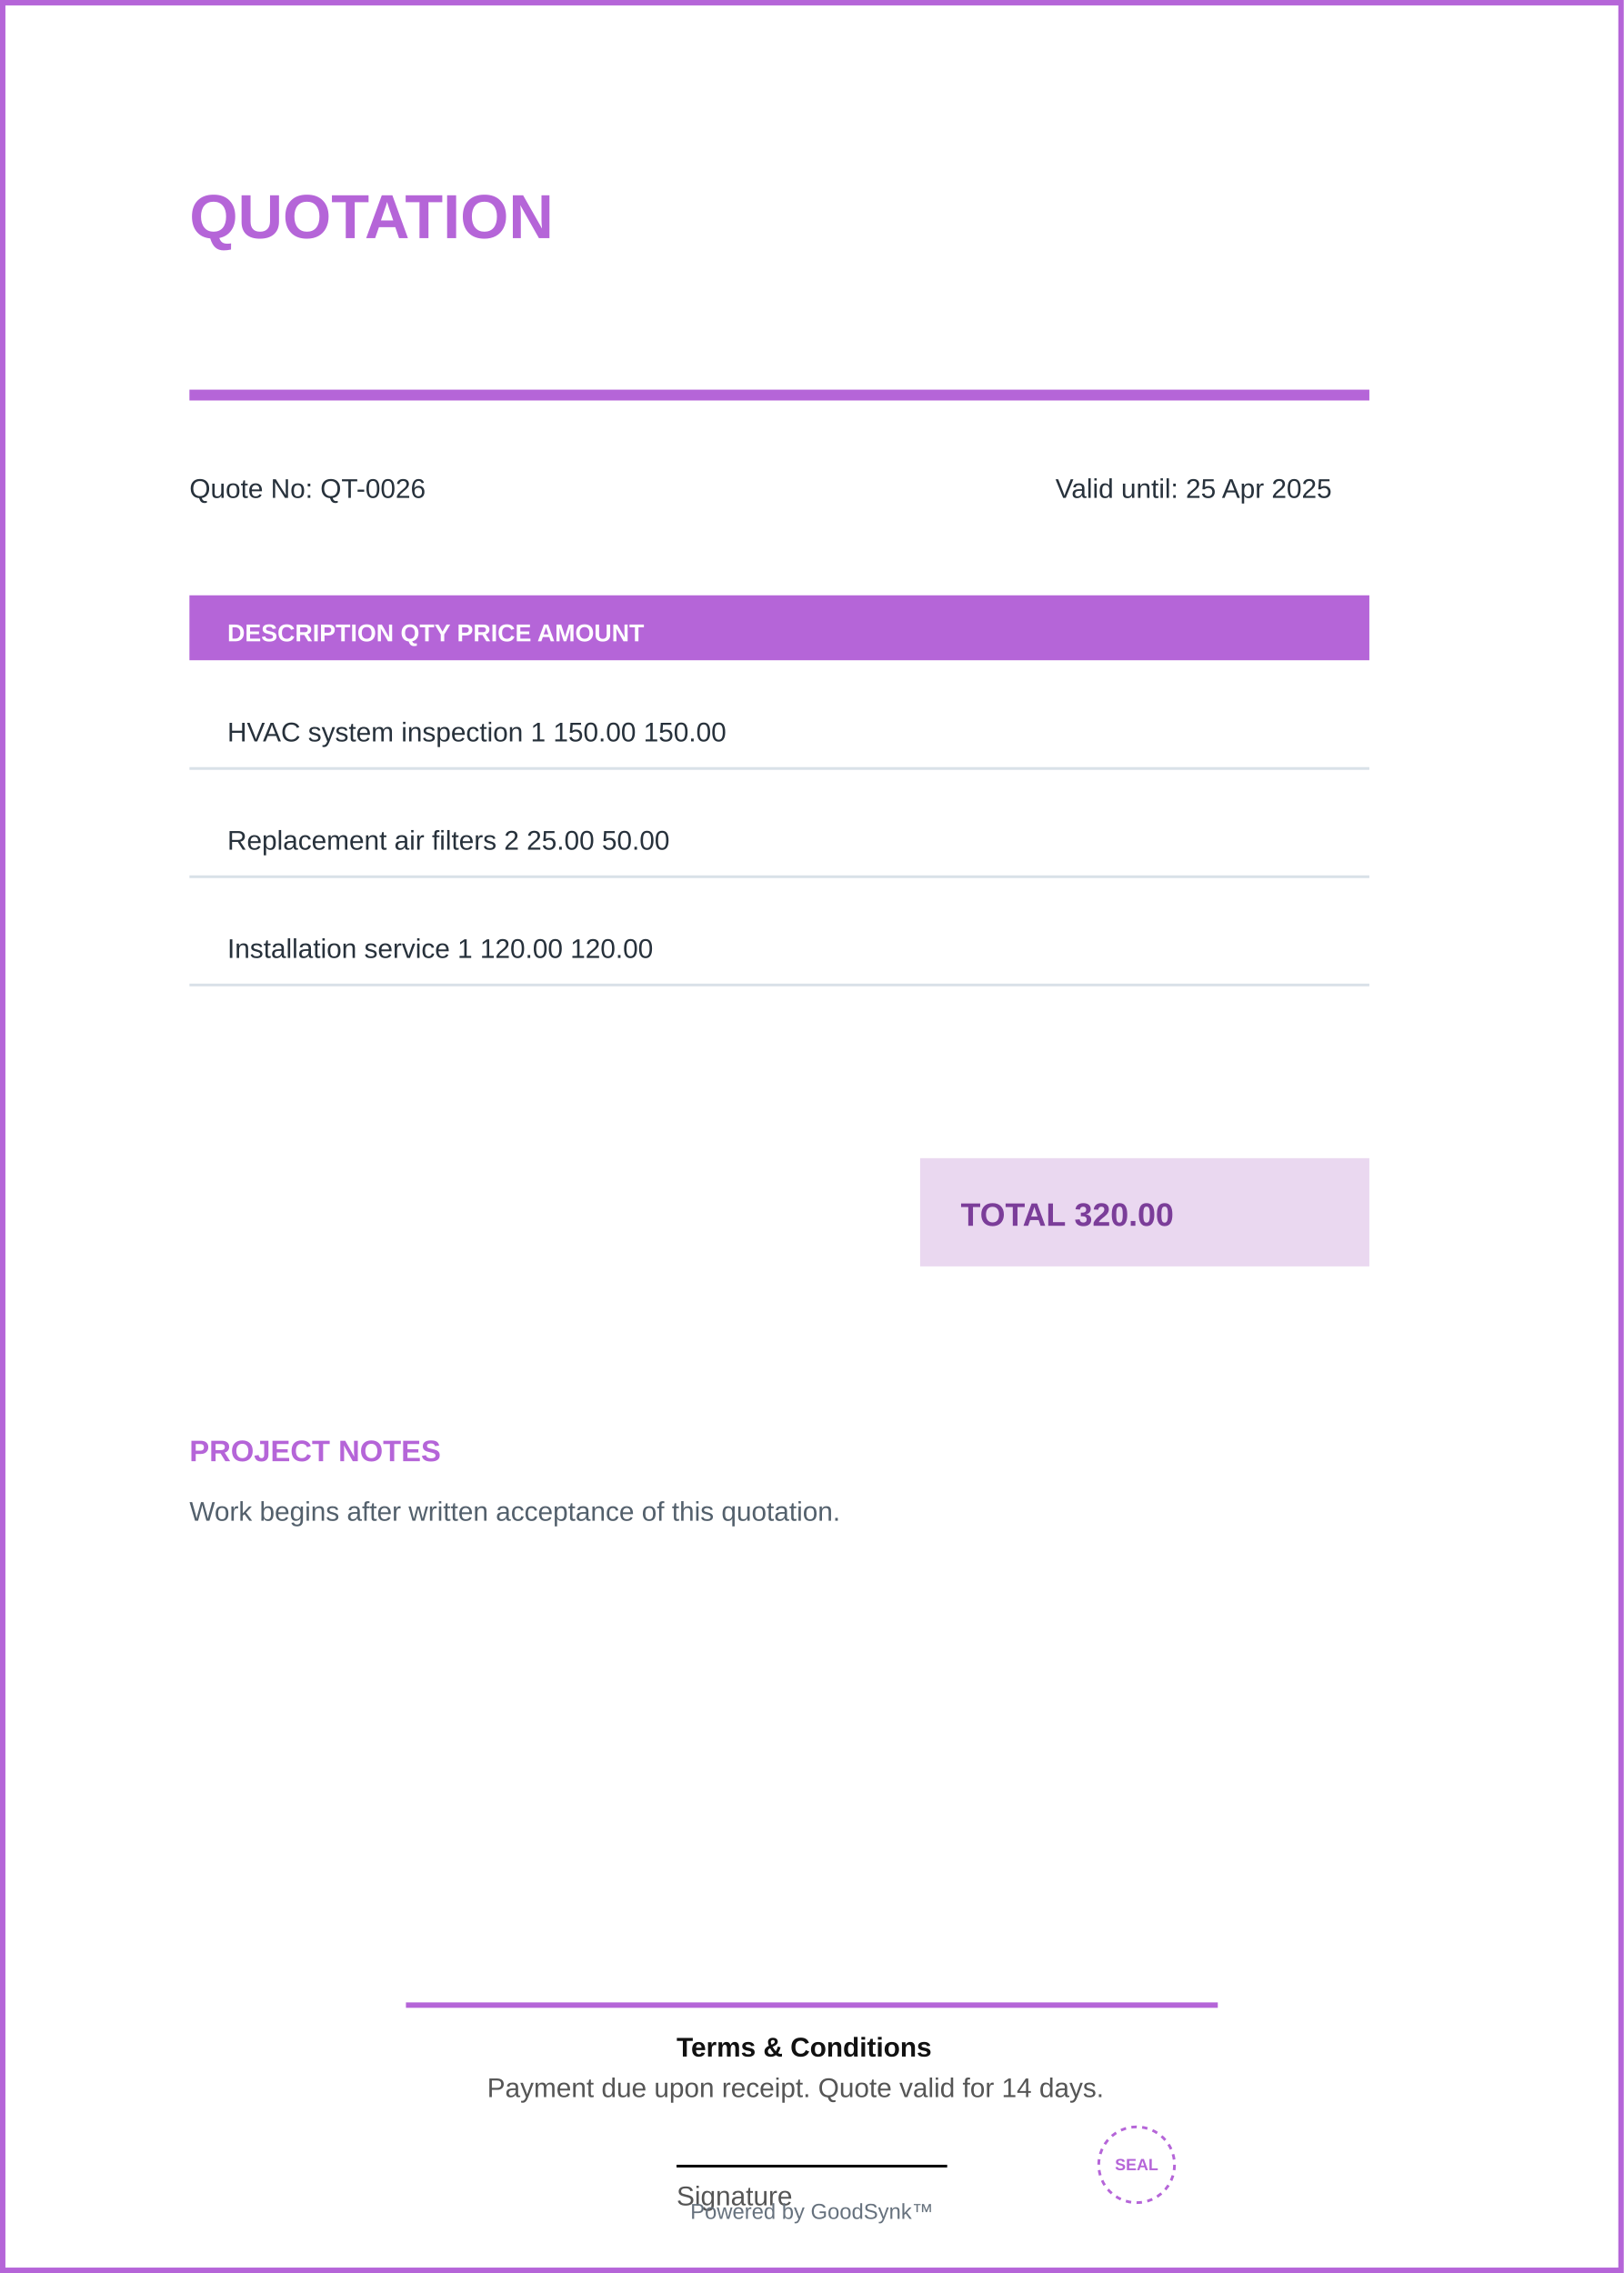
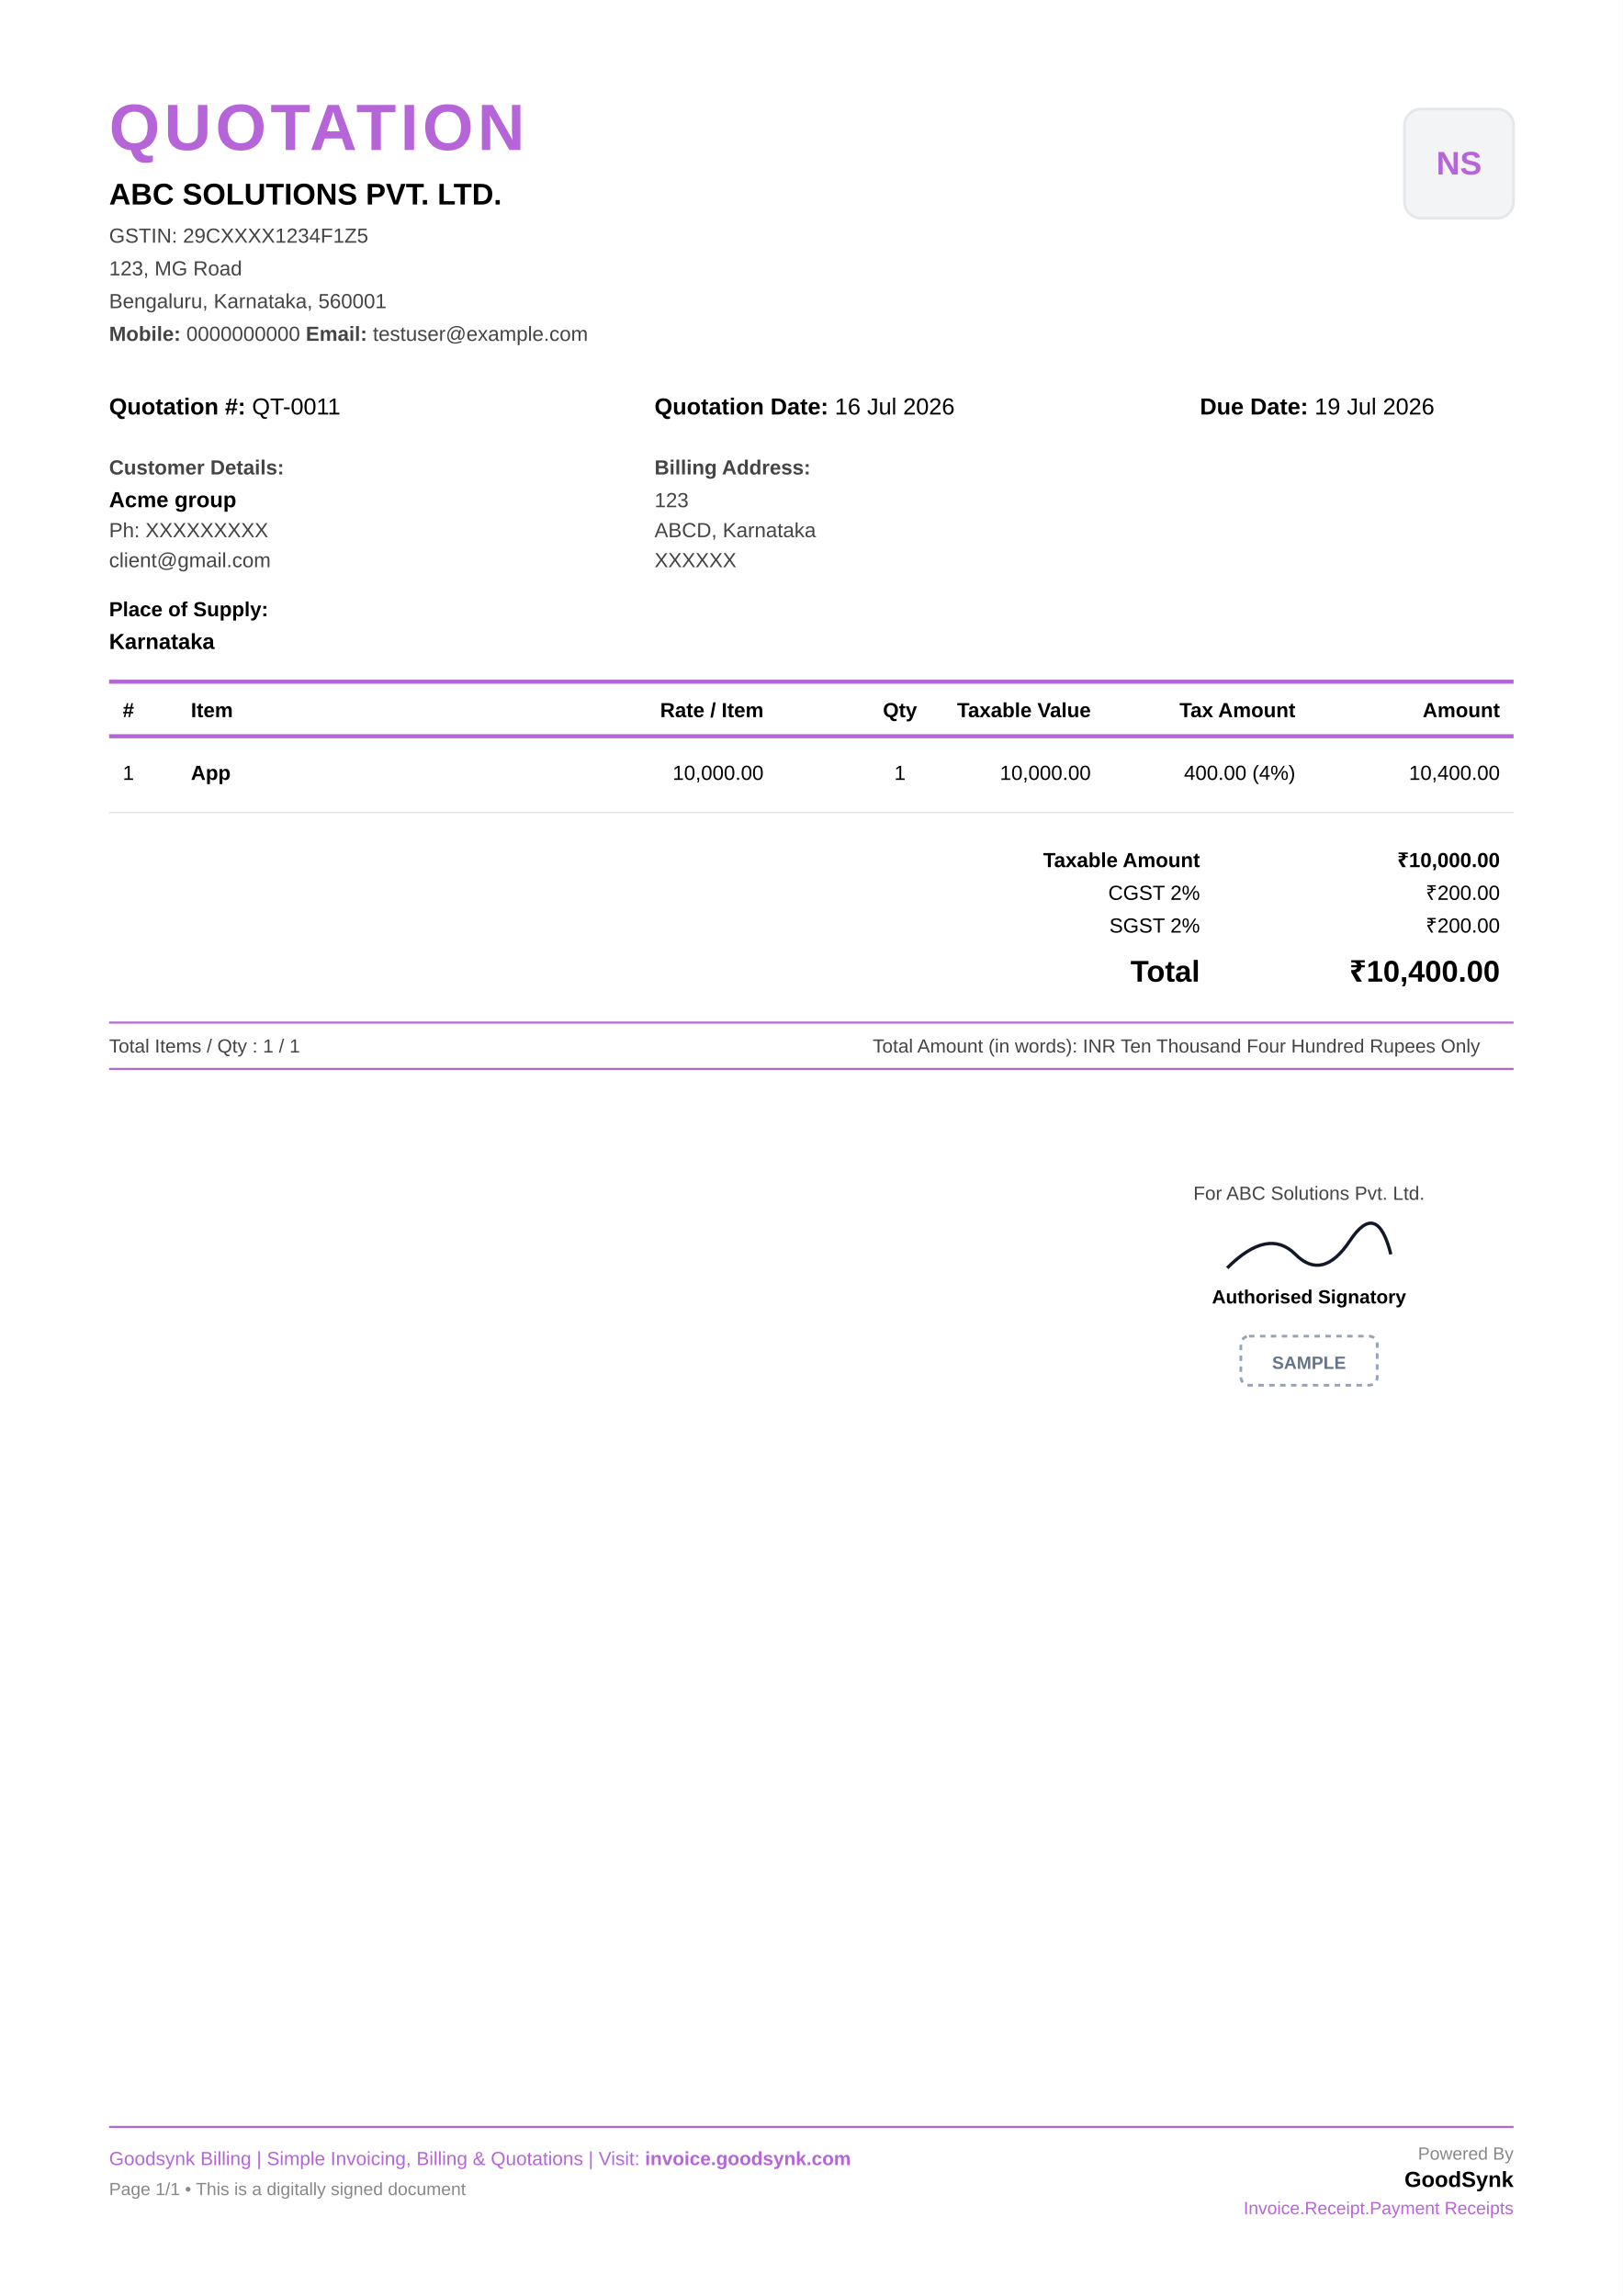
- <svg xmlns="http://www.w3.org/2000/svg" viewBox="0 0 600 840">
-   <rect width="600" height="840" fill="#fff" />
-   <rect x="1" y="1" width="598" height="838" fill="#fff" stroke="#b565d8" stroke-width="2" />
-   <text x="70" y="88" fill="#b565d8" font-family="Arial" font-size="23" font-weight="700">QUOTATION</text>
-   <path d="M70 146h436" stroke="#b565d8" stroke-width="4" />
-   <text x="70" y="184" fill="#27313b" font-family="Arial" font-size="10">Quote No: QT-0026</text>
-   <text x="390" y="184" fill="#27313b" font-family="Arial" font-size="10">Valid until: 25 Apr 2025</text>
-   <rect x="70" y="220" width="436" height="24" fill="#b565d8" />
-   <text x="84" y="237" fill="#fff" font-family="Arial" font-size="9" font-weight="700">DESCRIPTION                   QTY       PRICE       AMOUNT</text>
-   <path d="M70 284h436M70 324h436M70 364h436" stroke="#d9e1e8" />
-   <text x="84" y="274" fill="#27313b" font-family="Arial" font-size="10">HVAC system inspection        1       150.00       150.00</text>
-   <text x="84" y="314" fill="#27313b" font-family="Arial" font-size="10">Replacement air filters       2        25.00        50.00</text>
-   <text x="84" y="354" fill="#27313b" font-family="Arial" font-size="10">Installation service          1       120.00       120.00</text>
-   <rect x="340" y="428" width="166" height="40" fill="#ead8f0" />
-   <text x="355" y="453" fill="#7b3d99" font-family="Arial" font-size="12" font-weight="700">TOTAL  320.00</text>
-   <text x="70" y="540" fill="#b565d8" font-family="Arial" font-size="11" font-weight="700">PROJECT NOTES</text>
-   <text x="70" y="562" fill="#53606c" font-family="Arial" font-size="10">Work begins after written acceptance of this quotation.</text>
-   <text x="70" y="740" fill="#53606c" font-family="Arial" font-size="10">Goodsynk Invoices</text>
-   <g id="custom-footer">
-     <rect x="24" y="670" width="552" height="146" fill="#fff" />
-     <rect x="150" y="740" width="300" height="2" fill="#B565D8" />
-     <text x="250" y="760" fill="#111" font-family="Arial" font-size="10" font-weight="700">Terms &amp; Conditions</text>
-     <text x="180" y="775" fill="#555" font-family="Arial" font-size="10">Payment due upon receipt. Quote valid for 14 days.</text>
-     <rect x="250" y="800" width="100" height="1" fill="#000" />
-     <text x="250" y="815" fill="#555" font-family="Arial" font-size="10">Signature</text>
-     <circle cx="420" cy="800" r="14" fill="none" stroke="#B565D8" stroke-width="1" stroke-dasharray="2,2" />
-     <text x="420" y="802" text-anchor="middle" font-family="Arial" font-size="6" font-weight="700" fill="#B565D8">SEAL</text>
-   </g>
-   <text x="300" y="820" text-anchor="middle" font-family="Arial" font-size="8" fill="#66717d">Powered by GoodSynk™</text>
+ <svg xmlns="http://www.w3.org/2000/svg" width="595" height="842" viewBox="0 0 595 842">
+   <rect width="595" height="842" fill="#ffffff" />
+   <text x="40" y="55" font-family="Arial" font-size="24" font-weight="700" fill="#B565D8" letter-spacing="1.5">QUOTATION</text>
+   <text x="40" y="75" font-family="Arial" font-size="11" font-weight="700" fill="#000000">ABC SOLUTIONS PVT. LTD.</text>
+   <text x="40" y="89" font-family="Arial" font-size="7.5" fill="#444444">GSTIN: 29CXXXX1234F1Z5</text>
+   <text x="40" y="101" font-family="Arial" font-size="7.5" fill="#444444">123, MG Road</text>
+   <text x="40" y="113" font-family="Arial" font-size="7.5" fill="#444444">Bengaluru, Karnataka, 560001</text>
+   <text x="40" y="125" font-family="Arial" font-size="7.5" fill="#444444">
+     <tspan font-weight="700">Mobile:</tspan> 0000000000  <tspan font-weight="700">Email:</tspan> testuser@example.com</text>
+   <rect x="515" y="40" width="40" height="40" rx="6" fill="#f3f4f6" stroke="#e5e7eb" />
+   <text x="535" y="64" text-anchor="middle" font-family="Arial" font-size="12" font-weight="700" fill="#B565D8">NS</text>
+   <text x="40" y="152" font-family="Arial" font-size="8.5">
+     <tspan font-weight="700">Quotation #:</tspan> QT-0011</text>
+   <text x="240" y="152" font-family="Arial" font-size="8.5">
+     <tspan font-weight="700">Quotation Date:</tspan> 16 Jul 2026</text>
+   <text x="440" y="152" font-family="Arial" font-size="8.5">
+     <tspan font-weight="700">Due Date:</tspan> 19 Jul 2026</text>
+   <text x="40" y="174" font-family="Arial" font-size="7.5" font-weight="700" fill="#444444">Customer Details:</text>
+   <text x="40" y="186" font-family="Arial" font-size="8" font-weight="700" fill="#000000">Acme group</text>
+   <text x="40" y="197" font-family="Arial" font-size="7.5" fill="#444444">Ph: XXXXXXXXX</text>
+   <text x="40" y="208" font-family="Arial" font-size="7.5" fill="#444444">client@gmail.com</text>
+   <text x="240" y="174" font-family="Arial" font-size="7.5" font-weight="700" fill="#444444">Billing Address:</text>
+   <text x="240" y="186" font-family="Arial" font-size="7.5" fill="#444444">123</text>
+   <text x="240" y="197" font-family="Arial" font-size="7.5" fill="#444444">ABCD, Karnataka</text>
+   <text x="240" y="208" font-family="Arial" font-size="7.5" fill="#444444">XXXXXX</text>
+   <text x="40" y="226" font-family="Arial" font-size="7.5">
+     <tspan font-weight="700">Place of Supply:</tspan>
+   </text>
+   <text x="40" y="238" font-family="Arial" font-size="8" font-weight="700">Karnataka</text>
+   <line x1="40" y1="250" x2="555" y2="250" stroke="#B565D8" stroke-width="1.5" />
+   <text x="45" y="263" font-family="Arial" font-size="7.5" font-weight="700">#</text>
+   <text x="70" y="263" font-family="Arial" font-size="7.5" font-weight="700">Item</text>
+   <text x="280" y="263" text-anchor="end" font-family="Arial" font-size="7.5" font-weight="700">Rate / Item</text>
+   <text x="330" y="263" text-anchor="middle" font-family="Arial" font-size="7.5" font-weight="700">Qty</text>
+   <text x="400" y="263" text-anchor="end" font-family="Arial" font-size="7.5" font-weight="700">Taxable Value</text>
+   <text x="475" y="263" text-anchor="end" font-family="Arial" font-size="7.5" font-weight="700">Tax Amount</text>
+   <text x="550" y="263" text-anchor="end" font-family="Arial" font-size="7.5" font-weight="700">Amount</text>
+   <line x1="40" y1="270" x2="555" y2="270" stroke="#B565D8" stroke-width="1.5" />
+   <text x="45" y="286" font-family="Arial" font-size="7.5">1</text>
+   <text x="70" y="286" font-family="Arial" font-size="7.5" font-weight="700">App</text>
+   <text x="280" y="286" text-anchor="end" font-family="Arial" font-size="7.5">10,000.00</text>
+   <text x="330" y="286" text-anchor="middle" font-family="Arial" font-size="7.5">1</text>
+   <text x="400" y="286" text-anchor="end" font-family="Arial" font-size="7.5">10,000.00</text>
+   <text x="475" y="286" text-anchor="end" font-family="Arial" font-size="7.5">400.00 (4%)</text>
+   <text x="550" y="286" text-anchor="end" font-family="Arial" font-size="7.5">10,400.00</text>
+   <line x1="40" y1="298" x2="555" y2="298" stroke="#e5e7eb" stroke-width="0.5" />
+   <text x="440" y="318" text-anchor="end" font-family="Arial" font-size="7.5" font-weight="700">Taxable Amount</text>
+   <text x="550" y="318" text-anchor="end" font-family="Arial" font-size="7.5" font-weight="700">₹10,000.00</text>
+   <text x="440" y="330" text-anchor="end" font-family="Arial" font-size="7.5">CGST 2%</text>
+   <text x="550" y="330" text-anchor="end" font-family="Arial" font-size="7.5">₹200.00</text>
+   <text x="440" y="342" text-anchor="end" font-family="Arial" font-size="7.5">SGST 2%</text>
+   <text x="550" y="342" text-anchor="end" font-family="Arial" font-size="7.5">₹200.00</text>
+   <text x="440" y="360" text-anchor="end" font-family="Arial" font-size="11" font-weight="700">Total</text>
+   <text x="550" y="360" text-anchor="end" font-family="Arial" font-size="11" font-weight="700" fill="#000000">₹10,400.00</text>
+   <line x1="40" y1="375" x2="555" y2="375" stroke="#B565D8" stroke-width="0.75" />
+   <text x="40" y="386" font-family="Arial" font-size="7" fill="#444444">Total Items / Qty : 1 / 1</text>
+   <text x="320" y="386" font-family="Arial" font-size="7" fill="#444444">Total Amount (in words): INR Ten Thousand Four Hundred Rupees Only</text>
+   <line x1="40" y1="392" x2="555" y2="392" stroke="#B565D8" stroke-width="0.75" />
+   <text x="480" y="440" text-anchor="middle" font-family="Arial" font-size="7" fill="#444444">For ABC Solutions Pvt. Ltd.</text>
+   <path d="M 450 465 Q 465 450 475 460 T 495 455 T 510 460" stroke="#111827" stroke-width="1.2" fill="none" />
+   <text x="480" y="478" text-anchor="middle" font-family="Arial" font-size="7" font-weight="700">Authorised Signatory</text>
+   <rect x="455" y="490" width="50" height="18" fill="#ffffff" stroke="#94a3b8" stroke-dasharray="2,2" rx="3" />
+   <text x="480" y="502" text-anchor="middle" font-family="Arial" font-size="6.5" font-weight="700" fill="#64748b">SAMPLE</text>
+   <line x1="40" y1="780" x2="555" y2="780" stroke="#B565D8" stroke-width="0.75" />
+   <text x="40" y="794" font-family="Arial" font-size="7" fill="#B565D8">Goodsynk Billing | Simple Invoicing, Billing &amp; Quotations | Visit: <tspan fill="#B565D8" font-weight="700">invoice.goodsynk.com</tspan>
+   </text>
+   <text x="40" y="805" font-family="Arial" font-size="6.5" fill="#888888">Page 1/1 • This is a digitally signed document</text>
+   <text x="555" y="792" text-anchor="end" font-family="Arial" font-size="6.5" fill="#888888">Powered By</text>
+   <text x="555" y="802" text-anchor="end" font-family="Arial" font-size="8" font-weight="700" fill="#000000">GoodSynk</text>
+   <text x="555" y="812" text-anchor="end" font-family="Arial" font-size="6.5" fill="#B565D8">Invoice.Receipt.Payment Receipts</text>
</svg>
